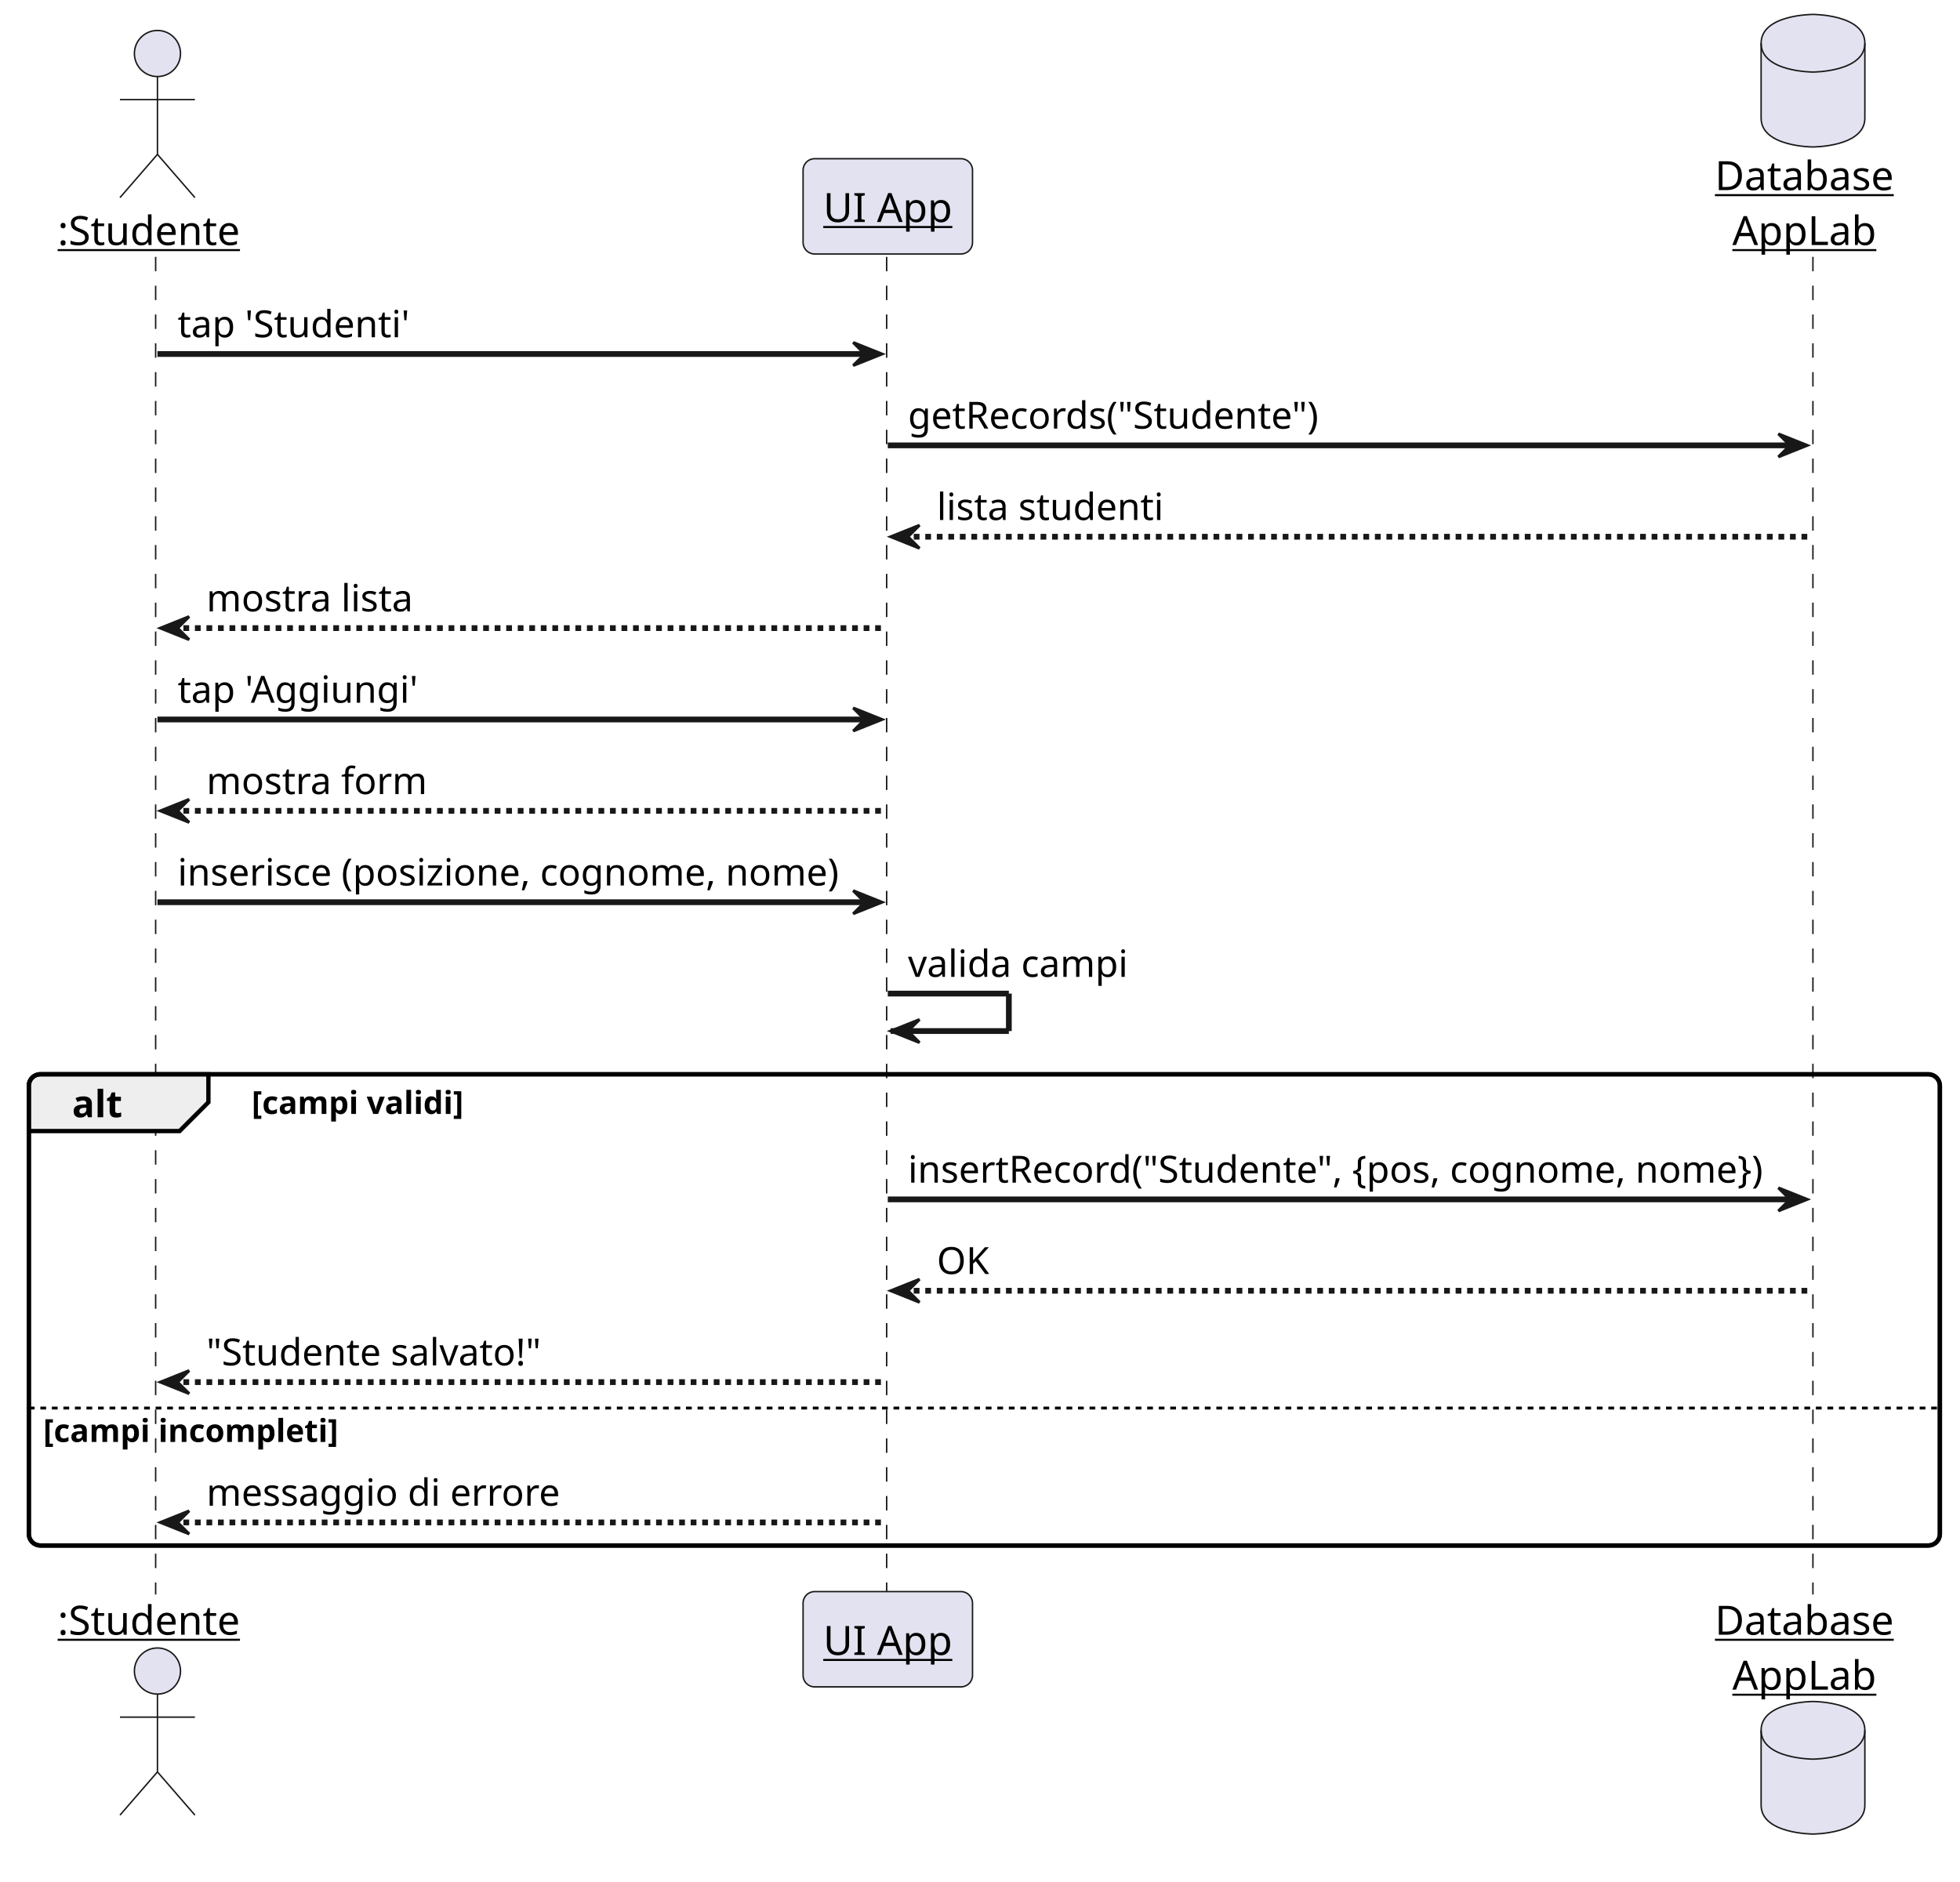
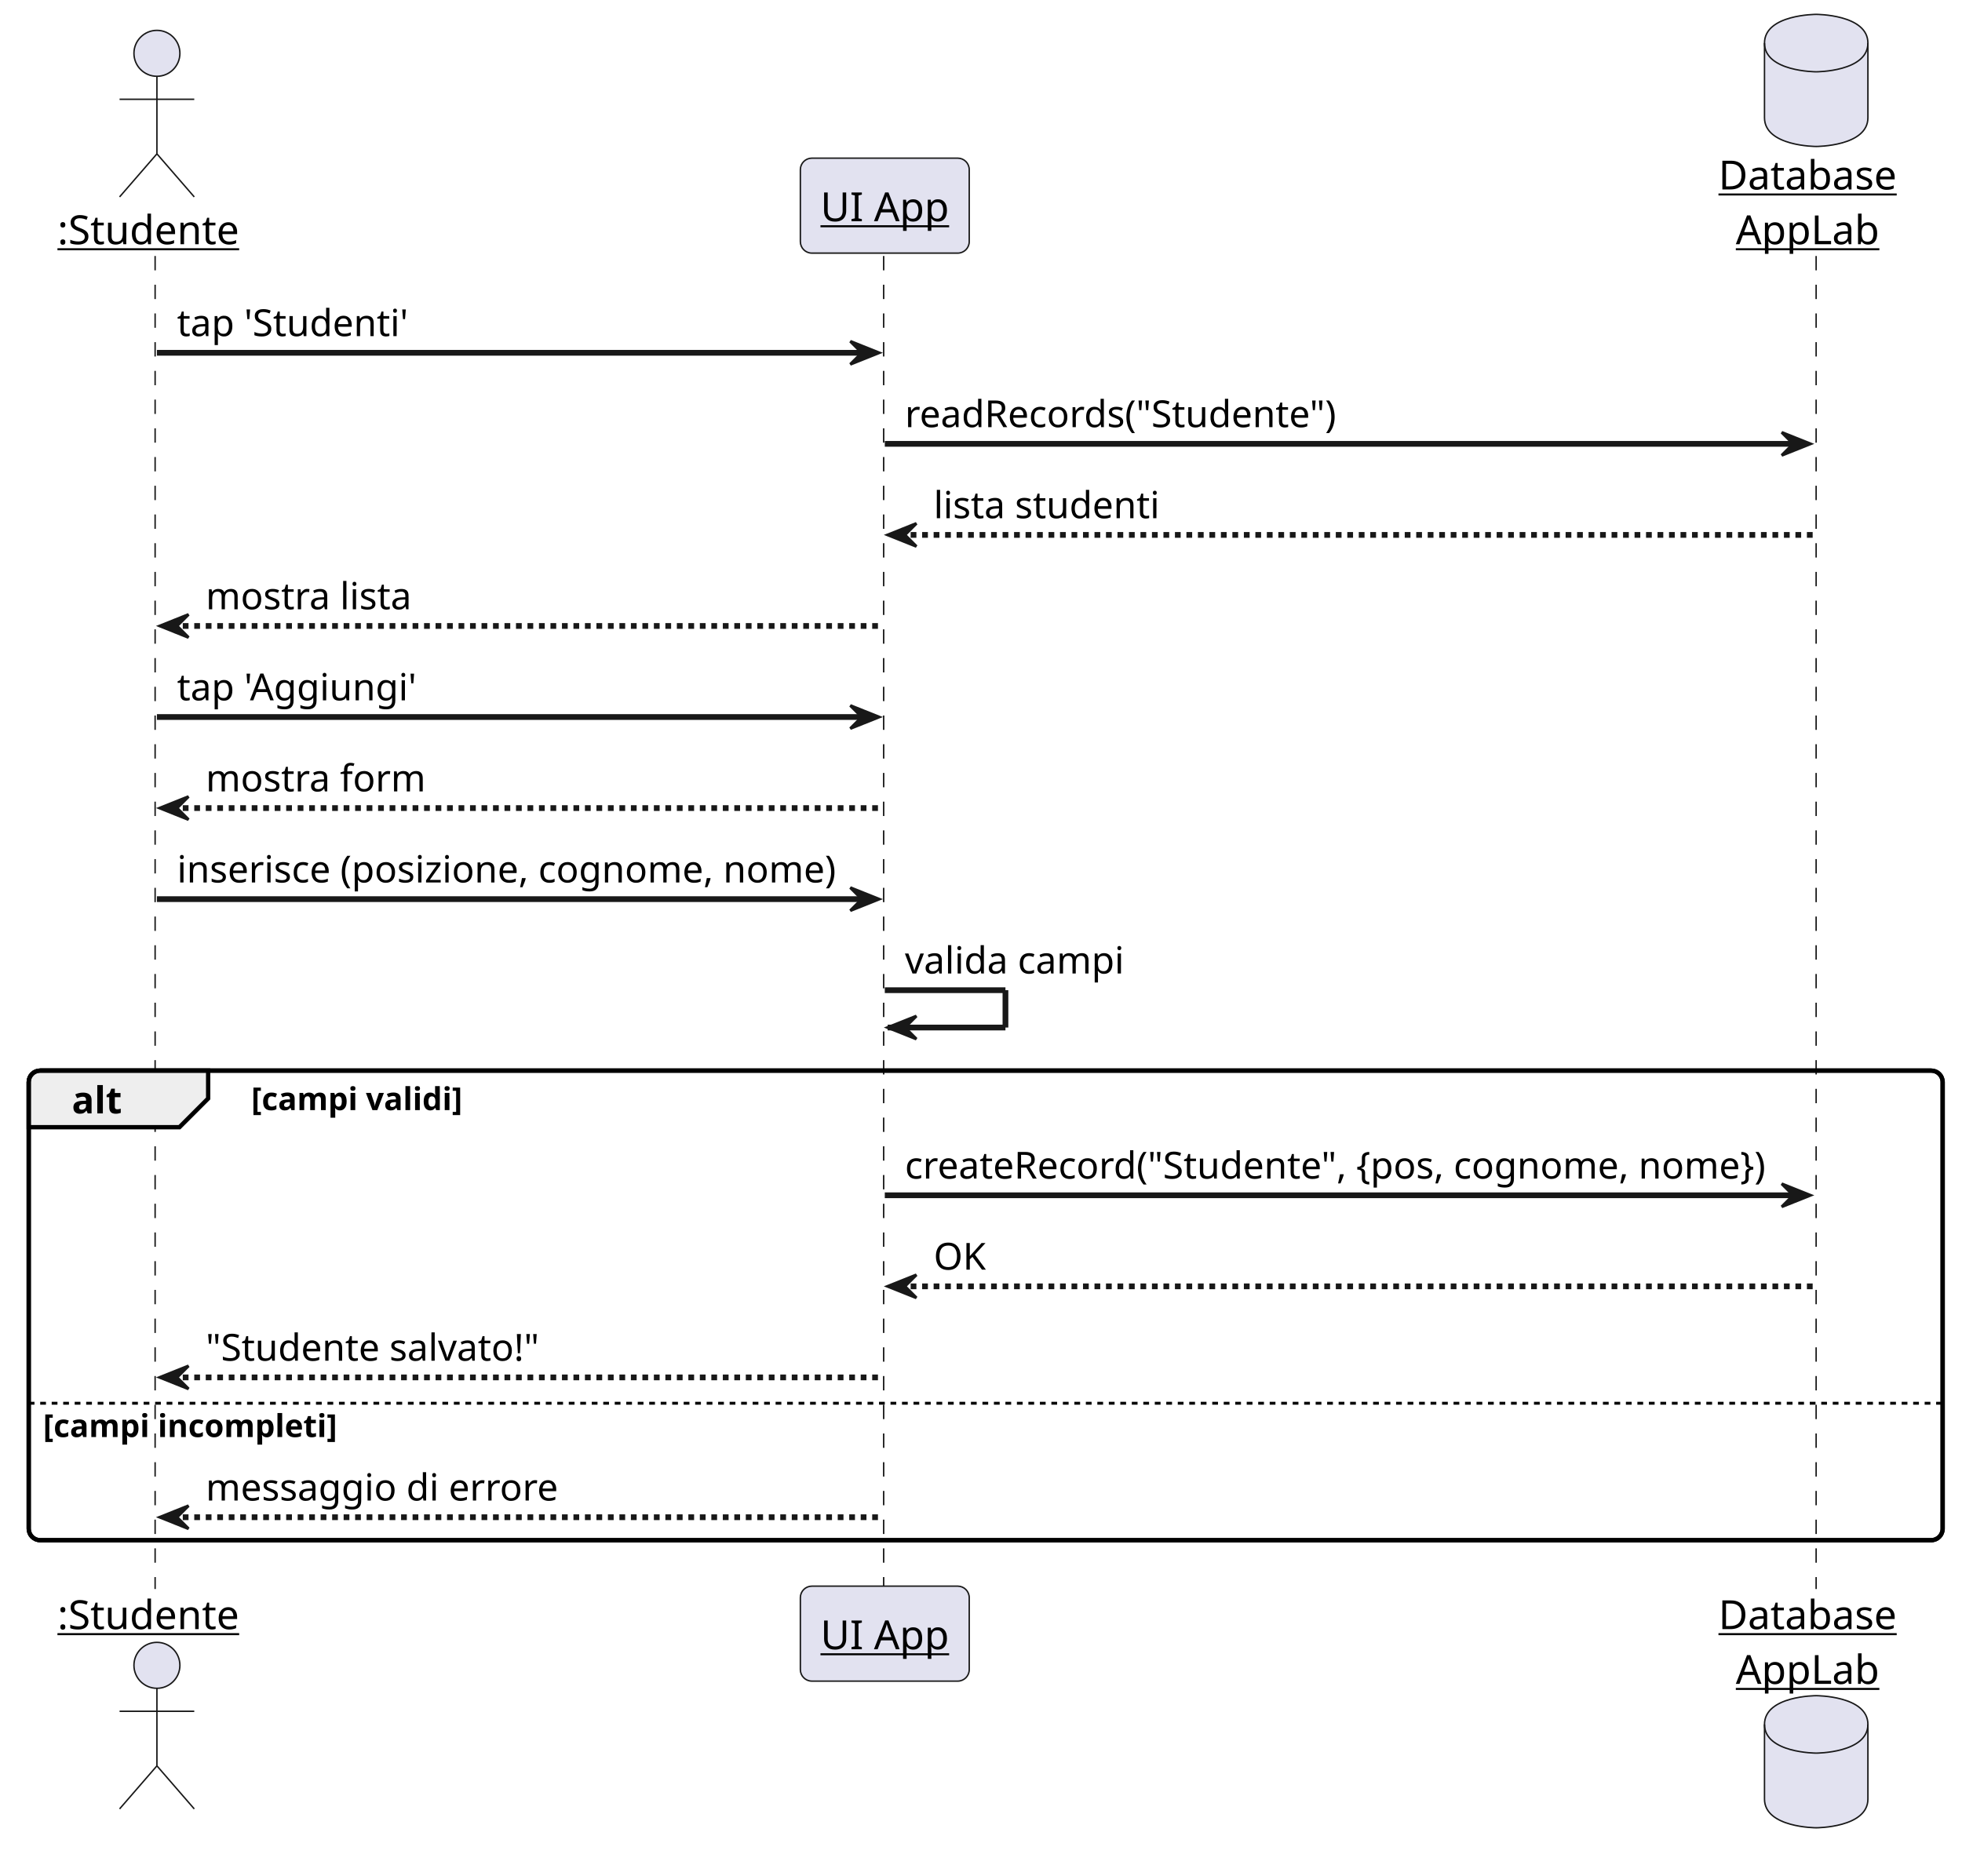
- <svg xmlns="http://www.w3.org/2000/svg" contentStyleType="text/css" data-diagram-type="SEQUENCE" height="653px" preserveAspectRatio="none" style="width:680px;height:653px;background:#FFFFFF;" version="1.1" viewBox="0 0 680 653" width="680px" zoomAndPan="magnify">
+ <svg xmlns="http://www.w3.org/2000/svg" contentStyleType="text/css" data-diagram-type="SEQUENCE" height="653px" preserveAspectRatio="none" style="width:683px;height:653px;background:#FFFFFF;" version="1.1" viewBox="0 0 683 653" width="683px" zoomAndPan="magnify">
  <defs />
  <g>
-     <rect fill="none" height="163.512" rx="4" ry="4" style="stroke:#000000;stroke-width:1.5;" width="663.02" x="10" y="372.784" />
+     <rect fill="none" height="163.512" rx="4" ry="4" style="stroke:#000000;stroke-width:1.5;" width="666.27" x="10" y="372.784" />
    <g class="participant-lifeline" data-entity-uid="part1" data-qualified-name="S" id="part1-lifeline">
      <g>
        <rect fill="#000000" fill-opacity="0" height="464.16" width="8" x="50.626" y="89.136" />
        <line style="stroke:#181818;stroke-width:0.5;stroke-dasharray:5,5;" x1="54" x2="54" y1="89.136" y2="553.296" />
      </g>
    </g>
    <g class="participant-lifeline" data-entity-uid="part2" data-qualified-name="UI" id="part2-lifeline">
      <g>
        <rect fill="#000000" fill-opacity="0" height="464.16" width="8" x="304.011" y="89.136" />
        <line style="stroke:#181818;stroke-width:0.5;stroke-dasharray:5,5;" x1="307.618" x2="307.618" y1="89.136" y2="553.296" />
      </g>
    </g>
    <g class="participant-lifeline" data-entity-uid="part3" data-qualified-name="DB" id="part3-lifeline">
      <g>
-         <rect fill="#000000" fill-opacity="0" height="464.16" width="8" x="624.996" y="89.136" />
-         <line style="stroke:#181818;stroke-width:0.5;stroke-dasharray:5,5;" x1="628.972" x2="628.972" y1="89.136" y2="553.296" />
+         <rect fill="#000000" fill-opacity="0" height="464.16" width="8" x="628.246" y="89.136" />
+         <line style="stroke:#181818;stroke-width:0.5;stroke-dasharray:5,5;" x1="632.222" x2="632.222" y1="89.136" y2="553.296" />
      </g>
    </g>
    <g class="participant participant-head" data-entity-uid="part1" data-qualified-name="S" id="part1-head">
      <text fill="#000000" font-family="sans-serif" font-size="14" lengthAdjust="spacing" text-decoration="underline" textLength="63.252" x="20" y="85.034">:Studente</text>
      <ellipse cx="54.626" cy="18.568" fill="#E2E2F0" rx="8" ry="8" style="stroke:#181818;stroke-width:0.5;" />
      <path d="M54.626,26.568 L54.626,53.568 M41.626,34.568 L67.626,34.568 M54.626,53.568 L41.626,68.568 M54.626,53.568 L67.626,68.568" fill="none" style="stroke:#181818;stroke-width:0.5;" />
    </g>
    <g class="participant participant-tail" data-entity-uid="part1" data-qualified-name="S" id="part1-tail">
      <text fill="#000000" font-family="sans-serif" font-size="14" lengthAdjust="spacing" text-decoration="underline" textLength="63.252" x="20" y="567.262">:Studente</text>
      <ellipse cx="54.626" cy="579.864" fill="#E2E2F0" rx="8" ry="8" style="stroke:#181818;stroke-width:0.5;" />
      <path d="M54.626,587.864 L54.626,614.864 M41.626,595.864 L67.626,595.864 M54.626,614.864 L41.626,629.864 M54.626,614.864 L67.626,629.864" fill="none" style="stroke:#181818;stroke-width:0.5;" />
    </g>
    <g class="participant participant-head" data-entity-uid="part2" data-qualified-name="UI" id="part2-head">
      <rect fill="#E2E2F0" height="33.068" rx="4" ry="4" style="stroke:#181818;stroke-width:0.5;" width="58.786" x="278.618" y="55.068" />
      <text fill="#000000" font-family="sans-serif" font-size="14" lengthAdjust="spacing" text-decoration="underline" textLength="44.786" x="285.618" y="77.034">UI App</text>
    </g>
    <g class="participant participant-tail" data-entity-uid="part2" data-qualified-name="UI" id="part2-tail">
      <rect fill="#E2E2F0" height="33.068" rx="4" ry="4" style="stroke:#181818;stroke-width:0.5;" width="58.786" x="278.618" y="552.296" />
      <text fill="#000000" font-family="sans-serif" font-size="14" lengthAdjust="spacing" text-decoration="underline" textLength="44.786" x="285.618" y="574.262">UI App</text>
    </g>
    <g class="participant participant-head" data-entity-uid="part3" data-qualified-name="DB" id="part3-head">
-       <text fill="#000000" font-family="sans-serif" font-size="14" lengthAdjust="spacing" text-decoration="underline" textLength="62.048" x="594.972" y="65.966">Database</text>
-       <text fill="#000000" font-family="sans-serif" font-size="14" lengthAdjust="spacing" text-decoration="underline" textLength="49.966" x="601.014" y="85.034">AppLab</text>
-       <path d="M610.996,15 C610.996,5 628.996,5 628.996,5 C628.996,5 646.996,5 646.996,15 L646.996,41 C646.996,51 628.996,51 628.996,51 C628.996,51 610.996,51 610.996,41 L610.996,15" fill="#E2E2F0" style="stroke:#181818;stroke-width:0.5;" />
-       <path d="M610.996,15 C610.996,25 628.996,25 628.996,25 C628.996,25 646.996,25 646.996,15" fill="none" style="stroke:#181818;stroke-width:0.5;" />
+       <text fill="#000000" font-family="sans-serif" font-size="14" lengthAdjust="spacing" text-decoration="underline" textLength="62.048" x="598.222" y="65.966">Database</text>
+       <text fill="#000000" font-family="sans-serif" font-size="14" lengthAdjust="spacing" text-decoration="underline" textLength="49.966" x="604.264" y="85.034">AppLab</text>
+       <path d="M614.246,15 C614.246,5 632.246,5 632.246,5 C632.246,5 650.246,5 650.246,15 L650.246,41 C650.246,51 632.246,51 632.246,51 C632.246,51 614.246,51 614.246,41 L614.246,15" fill="#E2E2F0" style="stroke:#181818;stroke-width:0.5;" />
+       <path d="M614.246,15 C614.246,25 632.246,25 632.246,25 C632.246,25 650.246,25 650.246,15" fill="none" style="stroke:#181818;stroke-width:0.5;" />
    </g>
    <g class="participant participant-tail" data-entity-uid="part3" data-qualified-name="DB" id="part3-tail">
-       <text fill="#000000" font-family="sans-serif" font-size="14" lengthAdjust="spacing" text-decoration="underline" textLength="62.048" x="594.972" y="567.262">Database</text>
-       <text fill="#000000" font-family="sans-serif" font-size="14" lengthAdjust="spacing" text-decoration="underline" textLength="49.966" x="601.014" y="586.33">AppLab</text>
-       <path d="M610.996,600.432 C610.996,590.432 628.996,590.432 628.996,590.432 C628.996,590.432 646.996,590.432 646.996,600.432 L646.996,626.432 C646.996,636.432 628.996,636.432 628.996,636.432 C628.996,636.432 610.996,636.432 610.996,626.432 L610.996,600.432" fill="#E2E2F0" style="stroke:#181818;stroke-width:0.5;" />
-       <path d="M610.996,600.432 C610.996,610.432 628.996,610.432 628.996,610.432 C628.996,610.432 646.996,610.432 646.996,600.432" fill="none" style="stroke:#181818;stroke-width:0.5;" />
+       <text fill="#000000" font-family="sans-serif" font-size="14" lengthAdjust="spacing" text-decoration="underline" textLength="62.048" x="598.222" y="567.262">Database</text>
+       <text fill="#000000" font-family="sans-serif" font-size="14" lengthAdjust="spacing" text-decoration="underline" textLength="49.966" x="604.264" y="586.33">AppLab</text>
+       <path d="M614.246,600.432 C614.246,590.432 632.246,590.432 632.246,590.432 C632.246,590.432 650.246,590.432 650.246,600.432 L650.246,626.432 C650.246,636.432 632.246,636.432 632.246,636.432 C632.246,636.432 614.246,636.432 614.246,626.432 L614.246,600.432" fill="#E2E2F0" style="stroke:#181818;stroke-width:0.5;" />
+       <path d="M614.246,600.432 C614.246,610.432 632.246,610.432 632.246,610.432 C632.246,610.432 650.246,610.432 650.246,600.432" fill="none" style="stroke:#181818;stroke-width:0.5;" />
    </g>
    <g class="message" data-entity-1="part1" data-entity-2="part2" id="msg1">
      <polygon fill="#181818" points="296.011,118.842,306.011,122.842,296.011,126.842,300.011,122.842" style="stroke:#181818;stroke-width:1;" />
      <line style="stroke:#181818;stroke-width:2;" x1="54.626" x2="302.011" y1="122.842" y2="122.842" />
      <text fill="#000000" font-family="sans-serif" font-size="13" lengthAdjust="spacing" textLength="80.483" x="61.626" y="117.033">tap 'Studenti'</text>
    </g>
    <g class="message" data-entity-1="part2" data-entity-2="part3" id="msg2">
-       <polygon fill="#181818" points="616.996,150.548,626.996,154.548,616.996,158.548,620.996,154.548" style="stroke:#181818;stroke-width:1;" />
-       <line style="stroke:#181818;stroke-width:2;" x1="308.011" x2="622.996" y1="154.548" y2="154.548" />
-       <text fill="#000000" font-family="sans-serif" font-size="13" lengthAdjust="spacing" textLength="142.792" x="315.011" y="148.739">getRecords("Studente")</text>
+       <polygon fill="#181818" points="620.246,150.548,630.246,154.548,620.246,158.548,624.246,154.548" style="stroke:#181818;stroke-width:1;" />
+       <line style="stroke:#181818;stroke-width:2;" x1="308.011" x2="626.246" y1="154.548" y2="154.548" />
+       <text fill="#000000" font-family="sans-serif" font-size="13" lengthAdjust="spacing" textLength="150.761" x="315.011" y="148.739">readRecords("Studente")</text>
    </g>
    <g class="message" data-entity-1="part3" data-entity-2="part2" id="msg3">
      <polygon fill="#181818" points="319.011,182.254,309.011,186.254,319.011,190.254,315.011,186.254" style="stroke:#181818;stroke-width:1;" />
-       <line style="stroke:#181818;stroke-width:2;stroke-dasharray:2,2;" x1="313.011" x2="627.996" y1="186.254" y2="186.254" />
+       <line style="stroke:#181818;stroke-width:2;stroke-dasharray:2,2;" x1="313.011" x2="631.246" y1="186.254" y2="186.254" />
      <text fill="#000000" font-family="sans-serif" font-size="13" lengthAdjust="spacing" textLength="78.663" x="325.011" y="180.445">lista studenti</text>
    </g>
    <g class="message" data-entity-1="part2" data-entity-2="part1" id="msg4">
      <polygon fill="#181818" points="65.626,213.96,55.626,217.96,65.626,221.96,61.626,217.96" style="stroke:#181818;stroke-width:1;" />
      <line style="stroke:#181818;stroke-width:2;stroke-dasharray:2,2;" x1="59.626" x2="307.011" y1="217.96" y2="217.96" />
      <text fill="#000000" font-family="sans-serif" font-size="13" lengthAdjust="spacing" textLength="71.903" x="71.626" y="212.151">mostra lista</text>
    </g>
    <g class="message" data-entity-1="part1" data-entity-2="part2" id="msg5">
      <polygon fill="#181818" points="296.011,245.666,306.011,249.666,296.011,253.666,300.011,249.666" style="stroke:#181818;stroke-width:1;" />
      <line style="stroke:#181818;stroke-width:2;" x1="54.626" x2="302.011" y1="249.666" y2="249.666" />
      <text fill="#000000" font-family="sans-serif" font-size="13" lengthAdjust="spacing" textLength="84.279" x="61.626" y="243.857">tap 'Aggiungi'</text>
    </g>
    <g class="message" data-entity-1="part2" data-entity-2="part1" id="msg6">
      <polygon fill="#181818" points="65.626,277.372,55.626,281.372,65.626,285.372,61.626,281.372" style="stroke:#181818;stroke-width:1;" />
      <line style="stroke:#181818;stroke-width:2;stroke-dasharray:2,2;" x1="59.626" x2="307.011" y1="281.372" y2="281.372" />
      <text fill="#000000" font-family="sans-serif" font-size="13" lengthAdjust="spacing" textLength="76.843" x="71.626" y="275.563">mostra form</text>
    </g>
    <g class="message" data-entity-1="part1" data-entity-2="part2" id="msg7">
      <polygon fill="#181818" points="296.011,309.078,306.011,313.078,296.011,317.078,300.011,313.078" style="stroke:#181818;stroke-width:1;" />
      <line style="stroke:#181818;stroke-width:2;" x1="54.626" x2="302.011" y1="313.078" y2="313.078" />
      <text fill="#000000" font-family="sans-serif" font-size="13" lengthAdjust="spacing" textLength="229.385" x="61.626" y="307.269">inserisce (posizione, cognome, nome)</text>
    </g>
    <g class="message" data-entity-1="part2" data-entity-2="part2" id="msg8">
      <line style="stroke:#181818;stroke-width:2;" x1="308.011" x2="350.011" y1="344.784" y2="344.784" />
      <line style="stroke:#181818;stroke-width:2;" x1="350.011" x2="350.011" y1="344.784" y2="357.784" />
      <line style="stroke:#181818;stroke-width:2;" x1="309.011" x2="350.011" y1="357.784" y2="357.784" />
      <polygon fill="#181818" points="319.011,353.784,309.011,357.784,319.011,361.784,315.011,357.784" style="stroke:#181818;stroke-width:1;" />
      <text fill="#000000" font-family="sans-serif" font-size="13" lengthAdjust="spacing" textLength="76.31" x="315.011" y="338.975">valida campi</text>
    </g>
-     <path d="M14,372.784 L72.303,372.784 L72.303,382.49 L62.303,392.49 L10,392.49 L10,376.784 A4,4 0 0 1 14,372.784" fill="#EEEEEE" style="stroke:#000000;stroke-width:1.5;" />
-     <rect fill="none" height="163.512" rx="4" ry="4" style="stroke:#000000;stroke-width:1.5;" width="663.02" x="10" y="372.784" />
-     <text fill="#000000" font-family="sans-serif" font-size="13" font-weight="bold" lengthAdjust="spacing" textLength="17.303" x="25" y="387.681">alt</text>
-     <text fill="#000000" font-family="sans-serif" font-size="11" font-weight="bold" lengthAdjust="spacing" textLength="73.05" x="87.303" y="386.543">[campi validi]</text>
+     <path d="M14,372.784 L72.459,372.784 L72.459,382.49 L62.459,392.49 L10,392.49 L10,376.784 A4,4 0 0 1 14,372.784" fill="#EEEEEE" style="stroke:#000000;stroke-width:1.5;" />
+     <rect fill="none" height="163.512" rx="4" ry="4" style="stroke:#000000;stroke-width:1.5;" width="666.27" x="10" y="372.784" />
+     <text fill="#000000" font-family="sans-serif" font-size="13" font-weight="bold" lengthAdjust="spacing" textLength="17.459" x="25" y="387.681">alt</text>
+     <text fill="#000000" font-family="sans-serif" font-size="11" font-weight="bold" lengthAdjust="spacing" textLength="73.49" x="87.459" y="386.543">[campi validi]</text>
    <g class="message" data-entity-1="part2" data-entity-2="part3" id="msg9">
-       <polygon fill="#181818" points="616.996,412.196,626.996,416.196,616.996,420.196,620.996,416.196" style="stroke:#181818;stroke-width:1;" />
-       <line style="stroke:#181818;stroke-width:2;" x1="308.011" x2="622.996" y1="416.196" y2="416.196" />
-       <text fill="#000000" font-family="sans-serif" font-size="13" lengthAdjust="spacing" textLength="296.985" x="315.011" y="410.387">insertRecord("Studente", {pos, cognome, nome})</text>
+       <polygon fill="#181818" points="620.246,412.196,630.246,416.196,620.246,420.196,624.246,416.196" style="stroke:#181818;stroke-width:1;" />
+       <line style="stroke:#181818;stroke-width:2;" x1="308.011" x2="626.246" y1="416.196" y2="416.196" />
+       <text fill="#000000" font-family="sans-serif" font-size="13" lengthAdjust="spacing" textLength="300.235" x="315.011" y="410.387">createRecord("Studente", {pos, cognome, nome})</text>
    </g>
    <g class="message" data-entity-1="part3" data-entity-2="part2" id="msg10">
      <polygon fill="#181818" points="319.011,443.902,309.011,447.902,319.011,451.902,315.011,447.902" style="stroke:#181818;stroke-width:1;" />
-       <line style="stroke:#181818;stroke-width:2;stroke-dasharray:2,2;" x1="313.011" x2="627.996" y1="447.902" y2="447.902" />
+       <line style="stroke:#181818;stroke-width:2;stroke-dasharray:2,2;" x1="313.011" x2="631.246" y1="447.902" y2="447.902" />
      <text fill="#000000" font-family="sans-serif" font-size="13" lengthAdjust="spacing" textLength="18.2" x="325.011" y="442.093">OK</text>
    </g>
    <g class="message" data-entity-1="part2" data-entity-2="part1" id="msg11">
      <polygon fill="#181818" points="65.626,475.608,55.626,479.608,65.626,483.608,61.626,479.608" style="stroke:#181818;stroke-width:1;" />
      <line style="stroke:#181818;stroke-width:2;stroke-dasharray:2,2;" x1="59.626" x2="307.011" y1="479.608" y2="479.608" />
      <text fill="#000000" font-family="sans-serif" font-size="13" lengthAdjust="spacing" textLength="116.064" x="71.626" y="473.799">"Studente salvato!"</text>
    </g>
-     <line style="stroke:#000000;stroke-width:1;stroke-dasharray:2,2;" x1="10" x2="673.02" y1="488.608" y2="488.608" />
-     <text fill="#000000" font-family="sans-serif" font-size="11" font-weight="bold" lengthAdjust="spacing" textLength="101.947" x="15" y="500.367">[campi incompleti]</text>
+     <line style="stroke:#000000;stroke-width:1;stroke-dasharray:2,2;" x1="10" x2="676.27" y1="488.608" y2="488.608" />
+     <text fill="#000000" font-family="sans-serif" font-size="11" font-weight="bold" lengthAdjust="spacing" textLength="102.354" x="15" y="500.367">[campi incompleti]</text>
    <g class="message" data-entity-1="part2" data-entity-2="part1" id="msg12">
      <polygon fill="#181818" points="65.626,524.296,55.626,528.296,65.626,532.296,61.626,528.296" style="stroke:#181818;stroke-width:1;" />
      <line style="stroke:#181818;stroke-width:2;stroke-dasharray:2,2;" x1="59.626" x2="307.011" y1="528.296" y2="528.296" />
      <text fill="#000000" font-family="sans-serif" font-size="13" lengthAdjust="spacing" textLength="123.188" x="71.626" y="522.487">messaggio di errore</text>
    </g>
  </g>
</svg>
